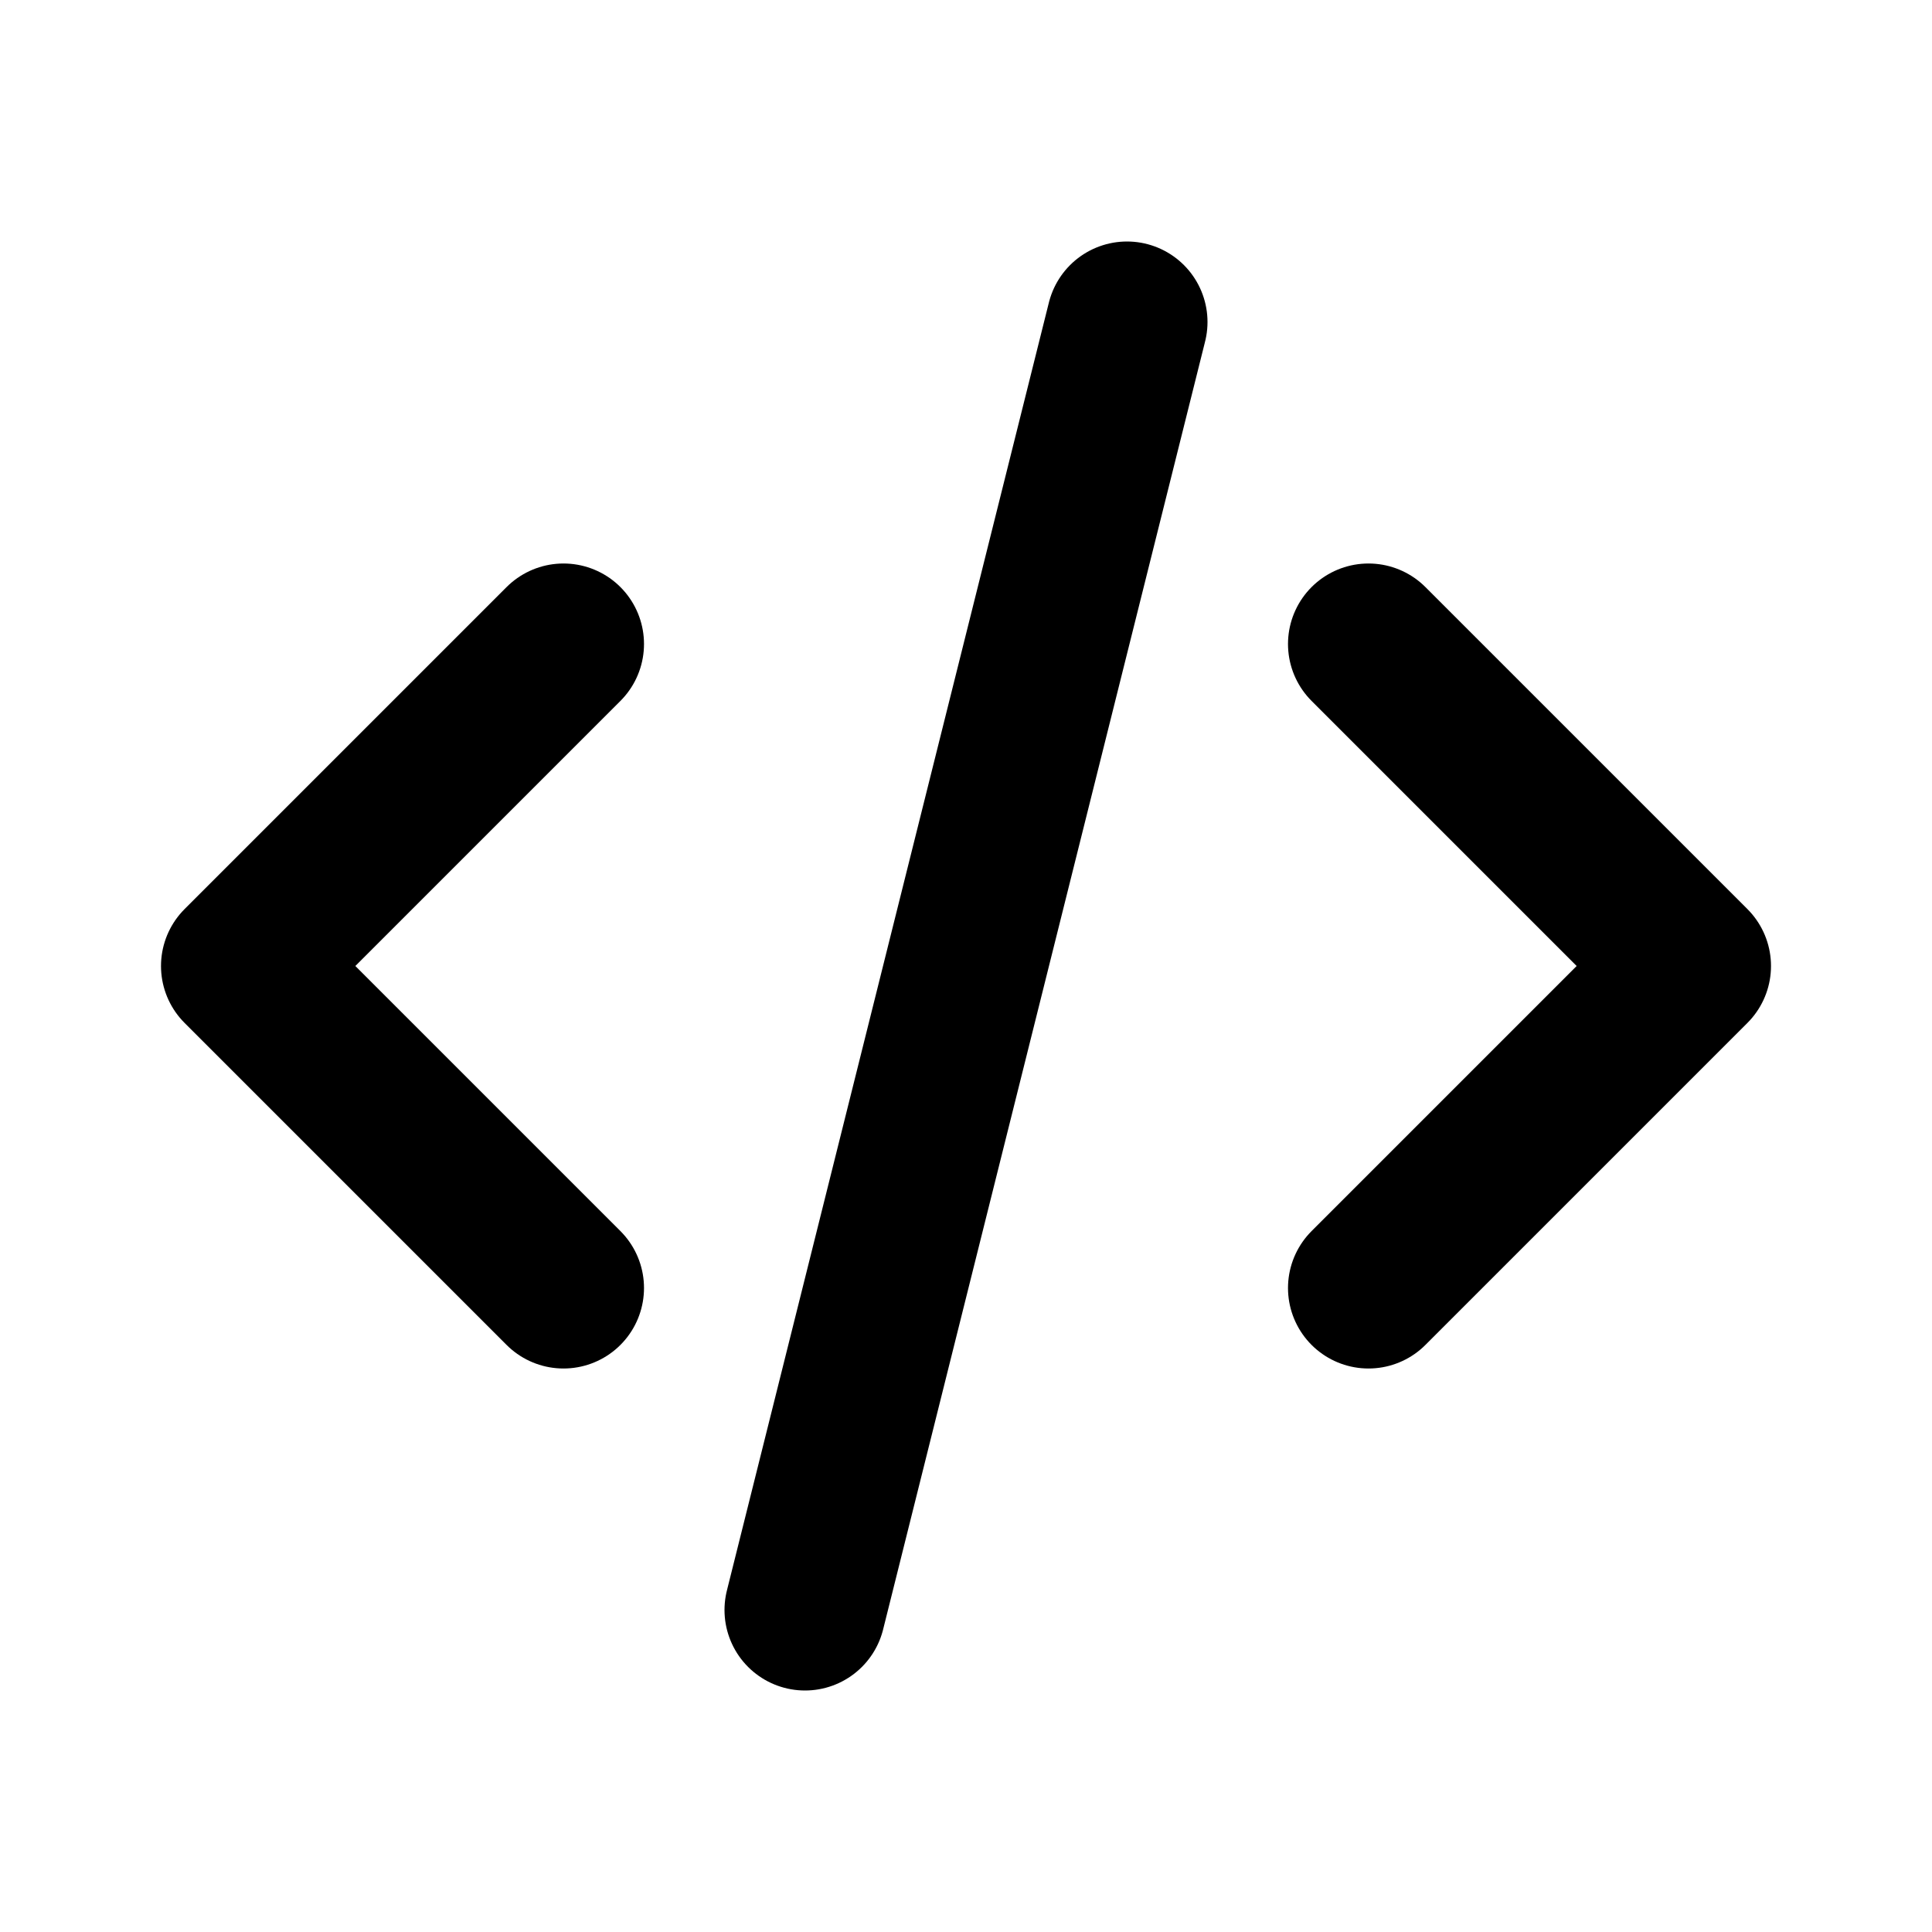
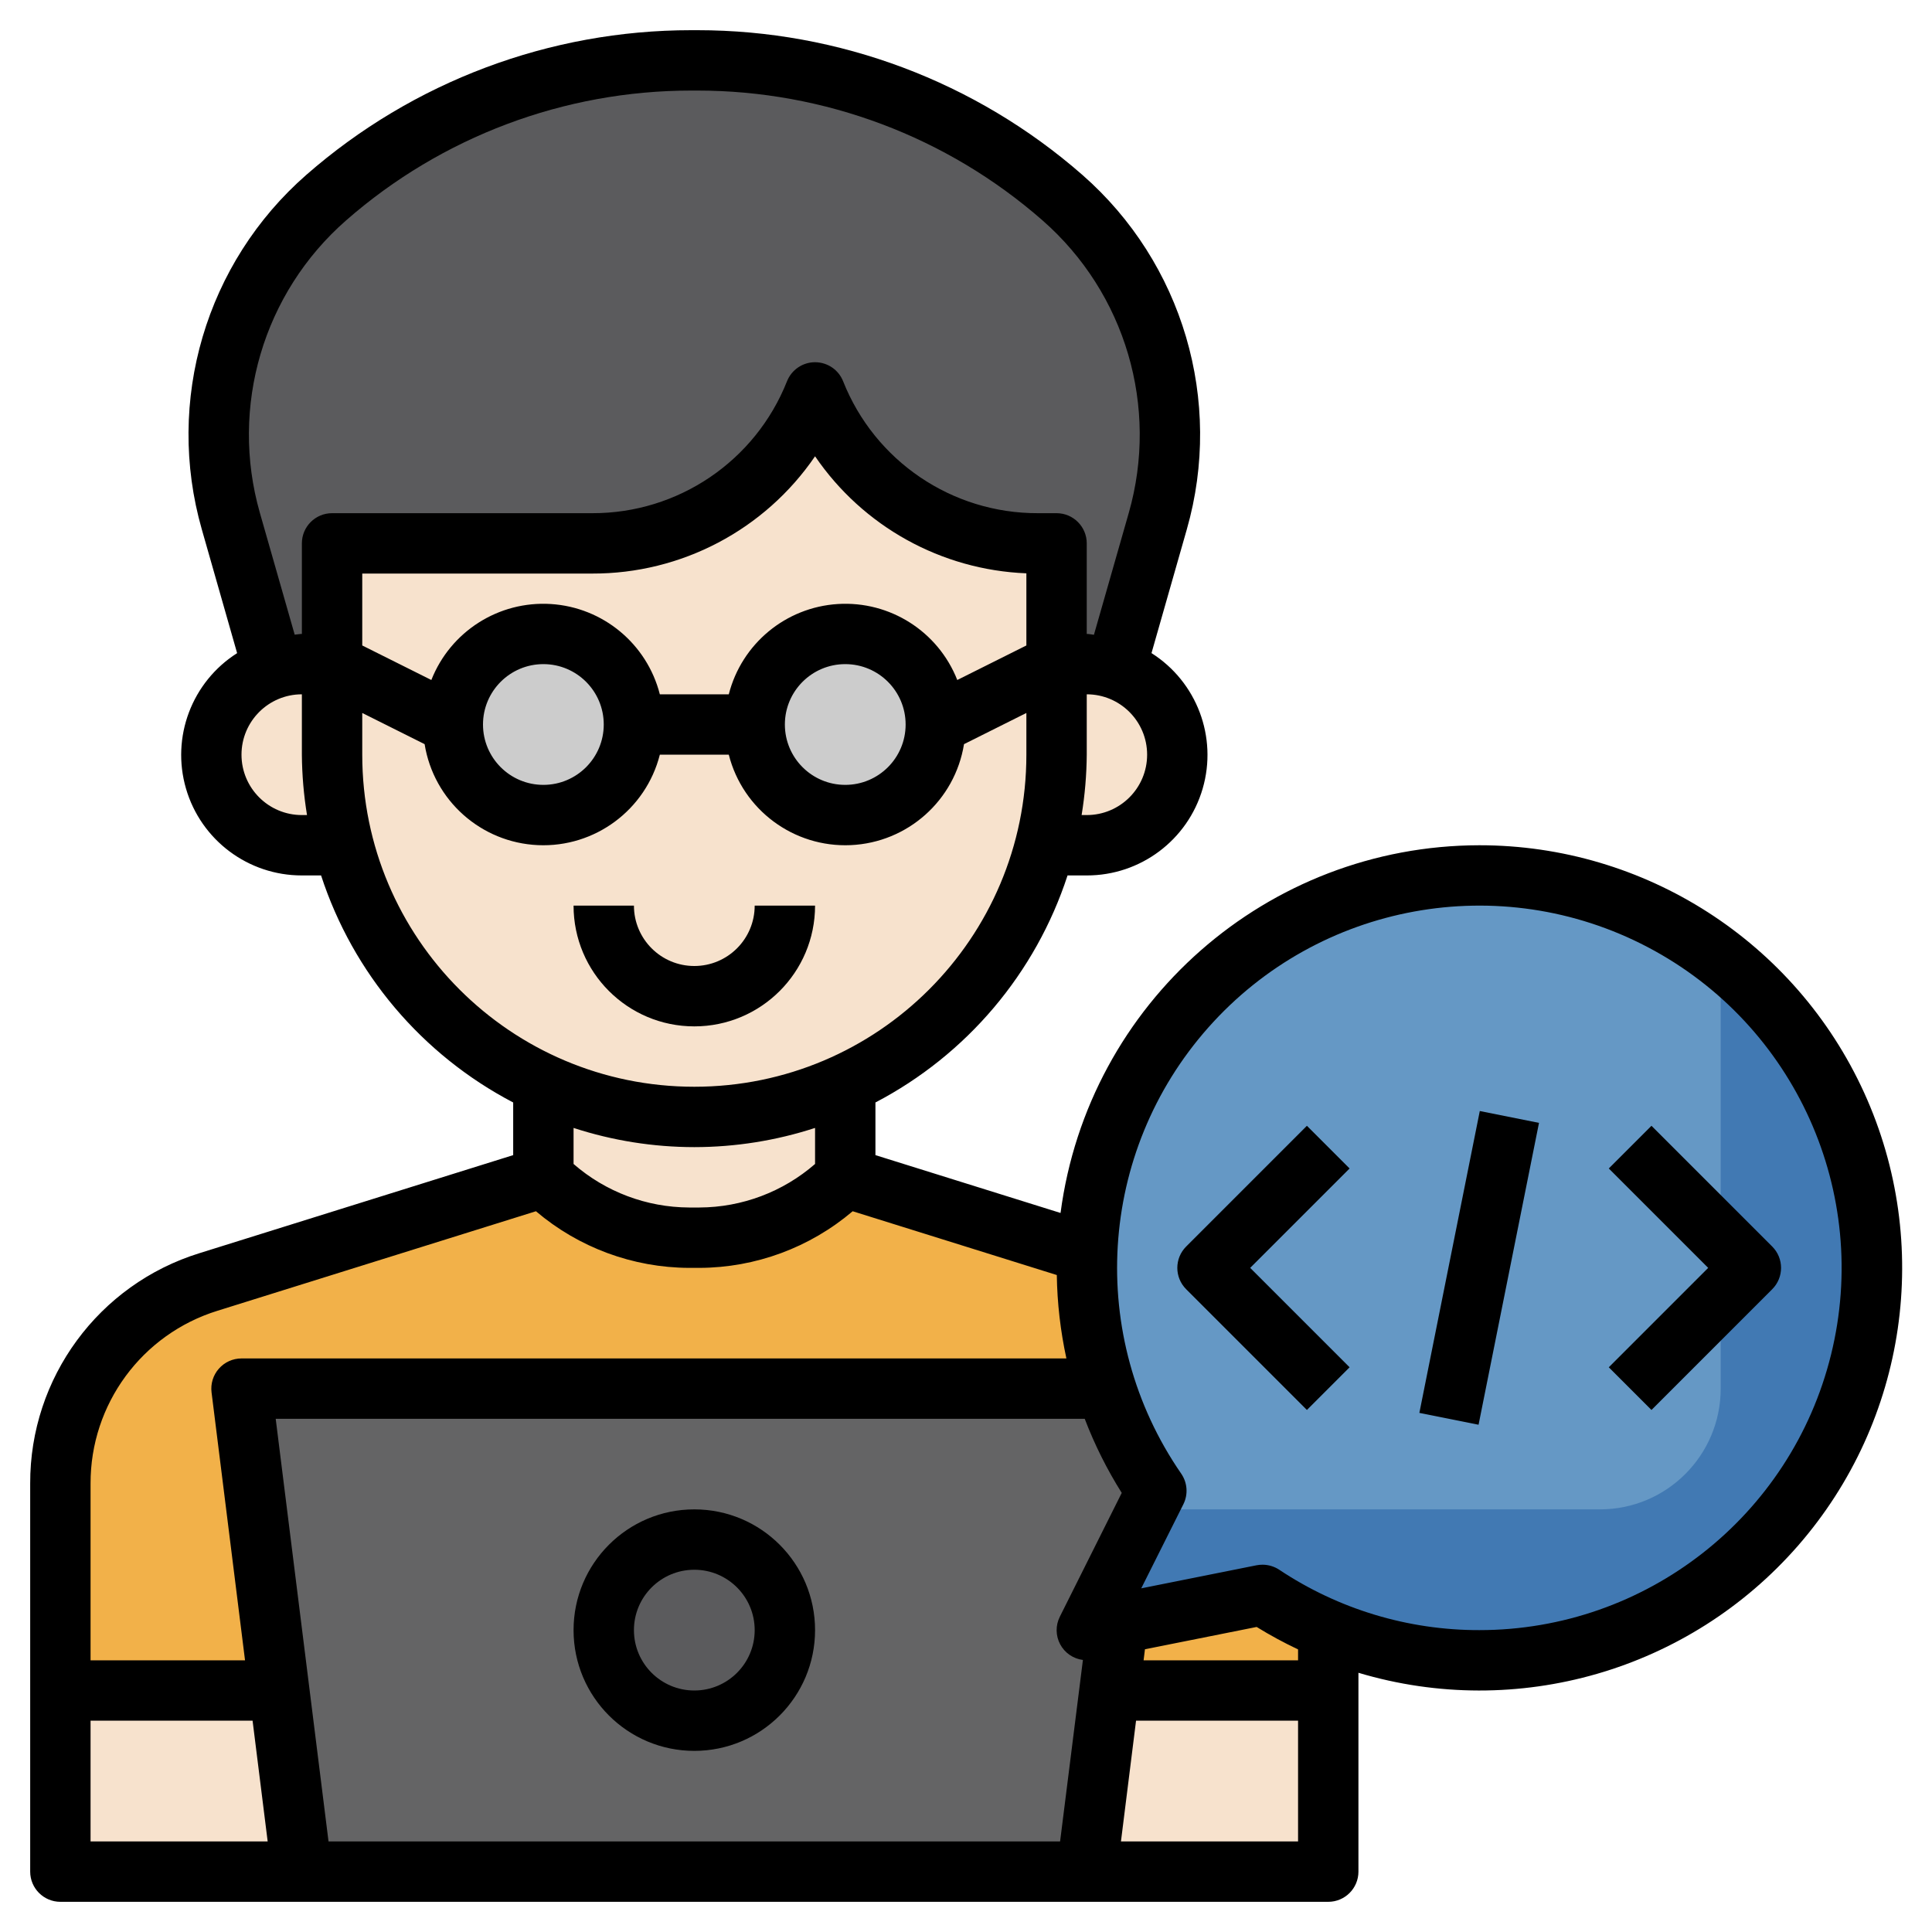
- <svg xmlns="http://www.w3.org/2000/svg" width="24" height="24" viewBox="0 0 24 24" stroke-width="2" stroke="currentColor" fill="none" stroke-linecap="round" stroke-linejoin="round">
-   <path stroke="none" d="M0 0h24v24H0z" fill="none" />
-   <path d="M7 8l-4 4l4 4" />
-   <path d="M17 8l4 4l-4 4" />
-   <path d="M14 4l-4 16" />
-   <style>
-         svg { color: #000; }
-         @media (prefers-color-scheme: dark) {
-             svg { color: #FFF; }
-         }
-     </style>
+ <svg xmlns="http://www.w3.org/2000/svg" viewBox="0 0 64 64">
+   <g id="Layer_32" data-name="Layer 32">
+     <path d="M35,22h1a2.963,2.963,0,0,1,.95.168l1.4-4.907A10.435,10.435,0,0,0,35.192,6.543,18.361,18.361,0,0,0,23.1,2h-.2A18.361,18.361,0,0,0,10.808,6.543,10.435,10.435,0,0,0,7.646,17.261l1.405,4.907A2.957,2.957,0,0,1,10,22h1V18h8.615A7.954,7.954,0,0,0,27,13a7.954,7.954,0,0,0,7.385,5H35Z" style="fill:#5b5b5d" />
+     <path d="M35,18v7A12,12,0,0,1,23,37h0A12,12,0,0,1,11,25V18h8.615A7.954,7.954,0,0,0,27,13h0a7.954,7.954,0,0,0,7.385,5Z" style="fill:#f7e2cd" />
+     <path d="M11,25V22H10a3,3,0,0,0,0,6h1.393A12.017,12.017,0,0,1,11,25Z" style="fill:#f7e2cd" />
+     <path d="M39.088,42.465,28,39h0a6.831,6.831,0,0,1-4.828,2h-.344A6.831,6.831,0,0,1,18,39L6.912,42.465A7,7,0,0,0,2,49.146V62H44V49.146A7,7,0,0,0,39.088,42.465Z" style="fill:#f2b149" />
+     <rect x="2" y="56" width="9" height="6" style="fill:#f7e2cd" />
+     <rect x="35" y="56" width="9" height="6" style="fill:#f7e2cd" />
+     <polygon points="36 62 38 46 8 46 8 46 10 62 36 62" style="fill:#646465" />
+     <path d="M49,29A12.994,12.994,0,0,0,38.307,49.385L36,54l5.823-1.165A13,13,0,1,0,49,29Z" style="fill:#4179b3" />
+     <path d="M49,29A12.994,12.994,0,0,0,38.307,49.385L38,50H53a4,4,0,0,0,4-4V31.767A12.931,12.931,0,0,0,49,29Z" style="fill:#6598c5" />
+     <path d="M23,37a11.926,11.926,0,0,1-5-1.1V39a6.831,6.831,0,0,0,4.828,2h.344A6.831,6.831,0,0,0,28,39h0V35.9A11.926,11.926,0,0,1,23,37Z" style="fill:#f7e2cd" />
+     <path d="M36,22H35v3a12.017,12.017,0,0,1-.393,3H36a3,3,0,0,0,0-6Z" style="fill:#f7e2cd" />
+     <circle cx="23" cy="54" r="3" style="fill:#5b5b5d" />
+     <circle cx="18" cy="24" r="3" style="fill:#ccc" />
+     <circle cx="28" cy="24" r="3" style="fill:#ccc" />
+     <path d="M23,50a4,4,0,1,0,4,4A4,4,0,0,0,23,50Zm0,6a2,2,0,1,1,2-2A2,2,0,0,1,23,56Z" />
+     <path d="M27,30H25a2,2,0,0,1-4,0H19a4,4,0,0,0,8,0Z" />
+     <path d="M43.293,37.293l-4,4a1,1,0,0,0,0,1.414l4,4,1.414-1.414L41.414,42l3.293-3.293Z" />
+     <path d="M58.707,41.293l-4-4-1.414,1.414L56.586,42l-3.293,3.293,1.414,1.414,4-4A1,1,0,0,0,58.707,41.293Z" />
+     <rect x="43.901" y="41" width="10.198" height="2" transform="translate(-1.802 81.802) rotate(-78.679)" />
+     <path d="M49,28A14.011,14.011,0,0,0,35.132,40.181L29,38.265V36.521A13.058,13.058,0,0,0,35.364,29H36a3.993,3.993,0,0,0,2.145-7.365l1.17-4.1A11.432,11.432,0,0,0,35.851,5.79,19.359,19.359,0,0,0,23.1,1h-.2a19.359,19.359,0,0,0-12.75,4.79A11.431,11.431,0,0,0,6.685,17.536l1.17,4.1A3.993,3.993,0,0,0,10,29h.636A13.058,13.058,0,0,0,17,36.521v1.744L6.614,41.511A7.964,7.964,0,0,0,1,49.146V62a1,1,0,0,0,1,1H44a1,1,0,0,0,1-1V55.413A14,14,0,1,0,49,28ZM36,27h-.17A13.056,13.056,0,0,0,36,25V23a2,2,0,0,1,0,4Zm-4.289-4.474A3.985,3.985,0,0,0,24.142,23H21.858a3.985,3.985,0,0,0-7.569-.474L12,21.382V19h7.615A8.908,8.908,0,0,0,27,15.115a8.9,8.9,0,0,0,7,3.877v2.39ZM30,24a2,2,0,1,1-2-2A2,2,0,0,1,30,24ZM20,24a2,2,0,1,1-2-2A2,2,0,0,1,20,24ZM8.608,16.987A9.432,9.432,0,0,1,11.466,7.3,17.355,17.355,0,0,1,22.9,3h.2A17.355,17.355,0,0,1,34.534,7.3a9.433,9.433,0,0,1,2.858,9.691l-1.154,4.037C36.158,21.019,36.082,21,36,21V18a1,1,0,0,0-1-1h-.615a6.92,6.92,0,0,1-6.456-4.371,1,1,0,0,0-1.858,0A6.92,6.92,0,0,1,19.615,17H11a1,1,0,0,0-1,1v3c-.082,0-.158.019-.238.024ZM10,27a2,2,0,0,1,0-4v2a13.056,13.056,0,0,0,.17,2Zm2-2V23.618l2.066,1.033A3.983,3.983,0,0,0,21.858,25h2.284a3.983,3.983,0,0,0,7.792-.349L34,23.618V25a11,11,0,0,1-22,0ZM23,38a12.94,12.94,0,0,0,4-.636v1.194A5.867,5.867,0,0,1,23.172,40h-.344A5.867,5.867,0,0,1,19,38.558V37.364A12.94,12.94,0,0,0,23,38ZM7.21,43.419l10.544-3.295A7.882,7.882,0,0,0,22.828,42h.344a7.882,7.882,0,0,0,5.074-1.876l6.762,2.113A13.986,13.986,0,0,0,35.326,45H8a1,1,0,0,0-.992,1.124L8.117,55H3V49.146A5.975,5.975,0,0,1,7.21,43.419ZM3,57H8.367l.5,4H3Zm7.883,4L9.133,47h26.8a13.986,13.986,0,0,0,1.226,2.454l-2.05,4.1a.994.994,0,0,0,.764,1.434L35.117,61ZM43,55H37.883l.045-.366,3.7-.739A14.08,14.08,0,0,0,43,54.639Zm-5.867,6,.5-4H43v4ZM49,54a11.926,11.926,0,0,1-6.623-2,1.009,1.009,0,0,0-.554-.167,1.084,1.084,0,0,0-.2.019l-3.818.764L39.2,49.832a1,1,0,0,0-.072-1.017A12,12,0,1,1,49,54Z" />
+   </g>
</svg>
